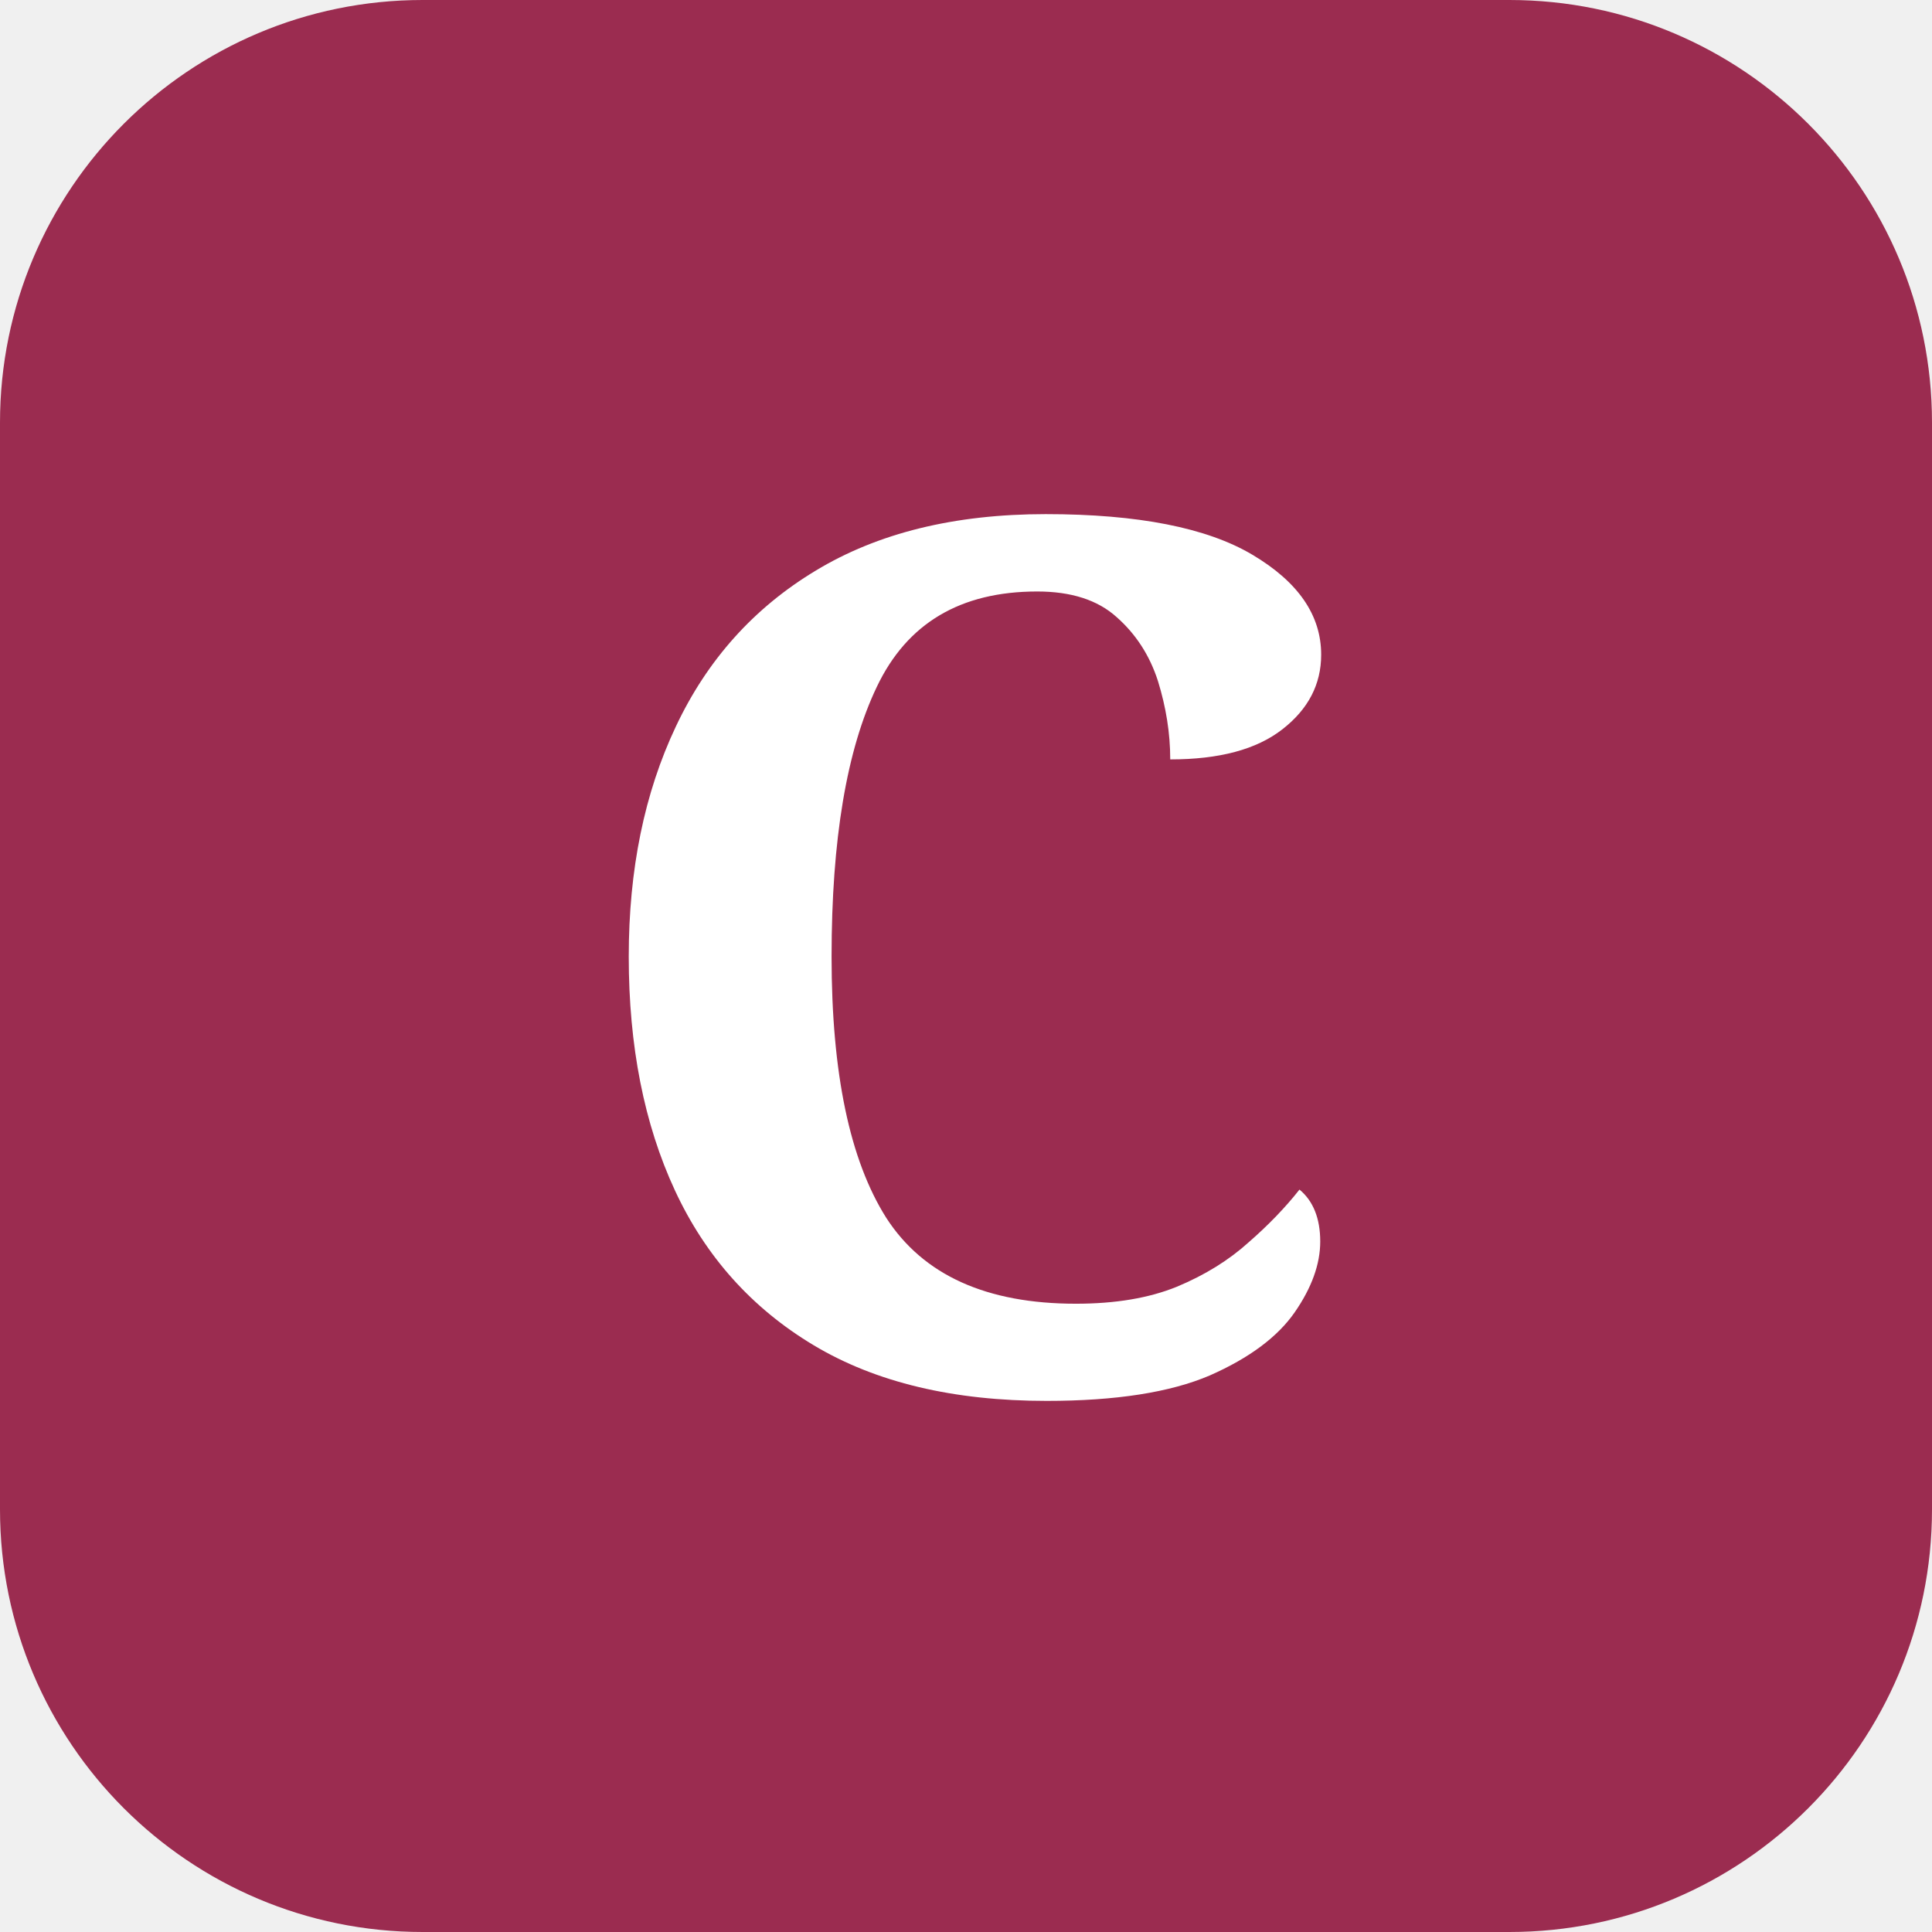
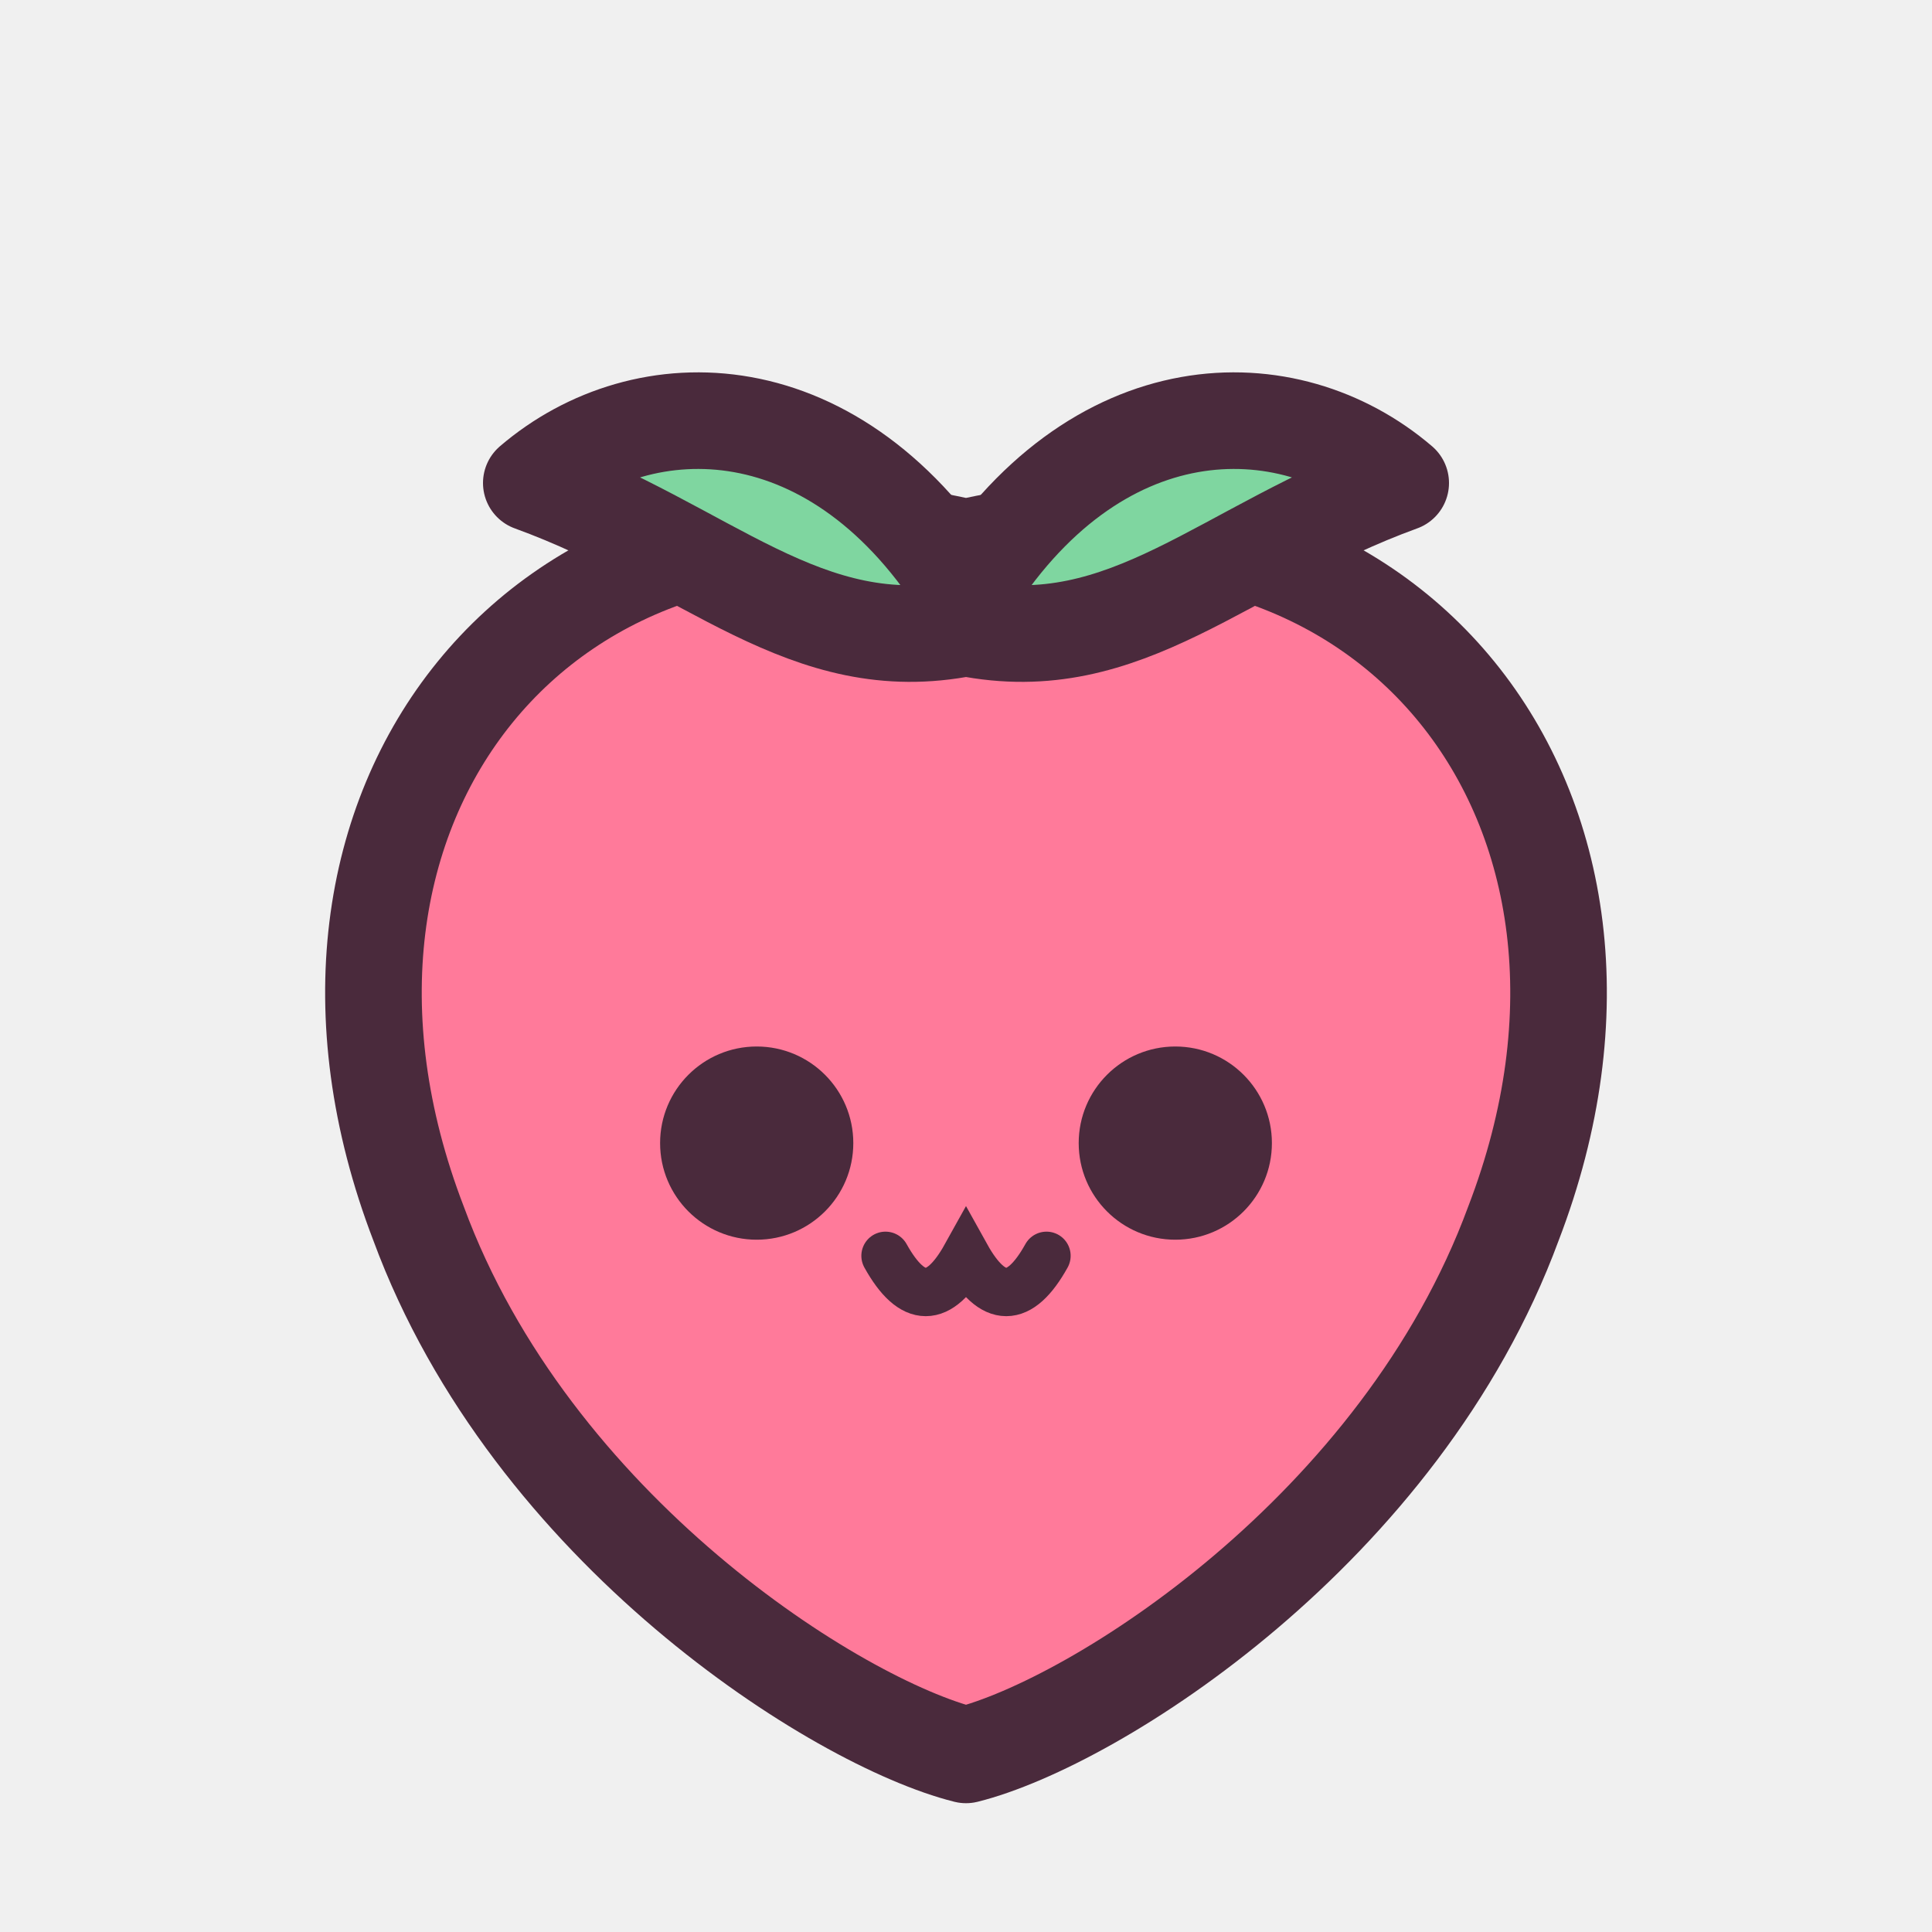
- <svg xmlns="http://www.w3.org/2000/svg" viewBox="0 0 32 32">
-   <rect width="32" height="32" rx="7" fill="#9b2c50" />
-   <text x="16" y="23" text-anchor="middle" font-family="Georgia, serif" font-size="20" font-weight="700" fill="#ffffff">C</text>
+ <svg xmlns="http://www.w3.org/2000/svg" viewBox="0 0 120 120">
+   <g stroke="#4a2a3c" stroke-width="6" stroke-linejoin="round" stroke-linecap="round">
+     <path d="M60 34 C86 28 104 50 94 76 C87 95 68 107 60 109 C52 107 33 95 26 76 C16 50 34 28 60 34Z" fill="#ff7a9a" />
+     <path d="M60 37 C52 24 40 24 33 30 C44 34 50 41 60 39 C70 41 76 34 87 30 C80 24 68 24 60 37Z" fill="#7fd6a0" />
+   </g>
+   <circle cx="47" cy="71" r="6" fill="#4a2a3c" />
+   <circle cx="73" cy="71" r="6" fill="#4a2a3c" />
+   <path d="M55 78 q2.5 4.5 5 0 q2.5 4.5 5 0" fill="none" stroke="#4a2a3c" stroke-width="3" stroke-linecap="round" />
</svg>
